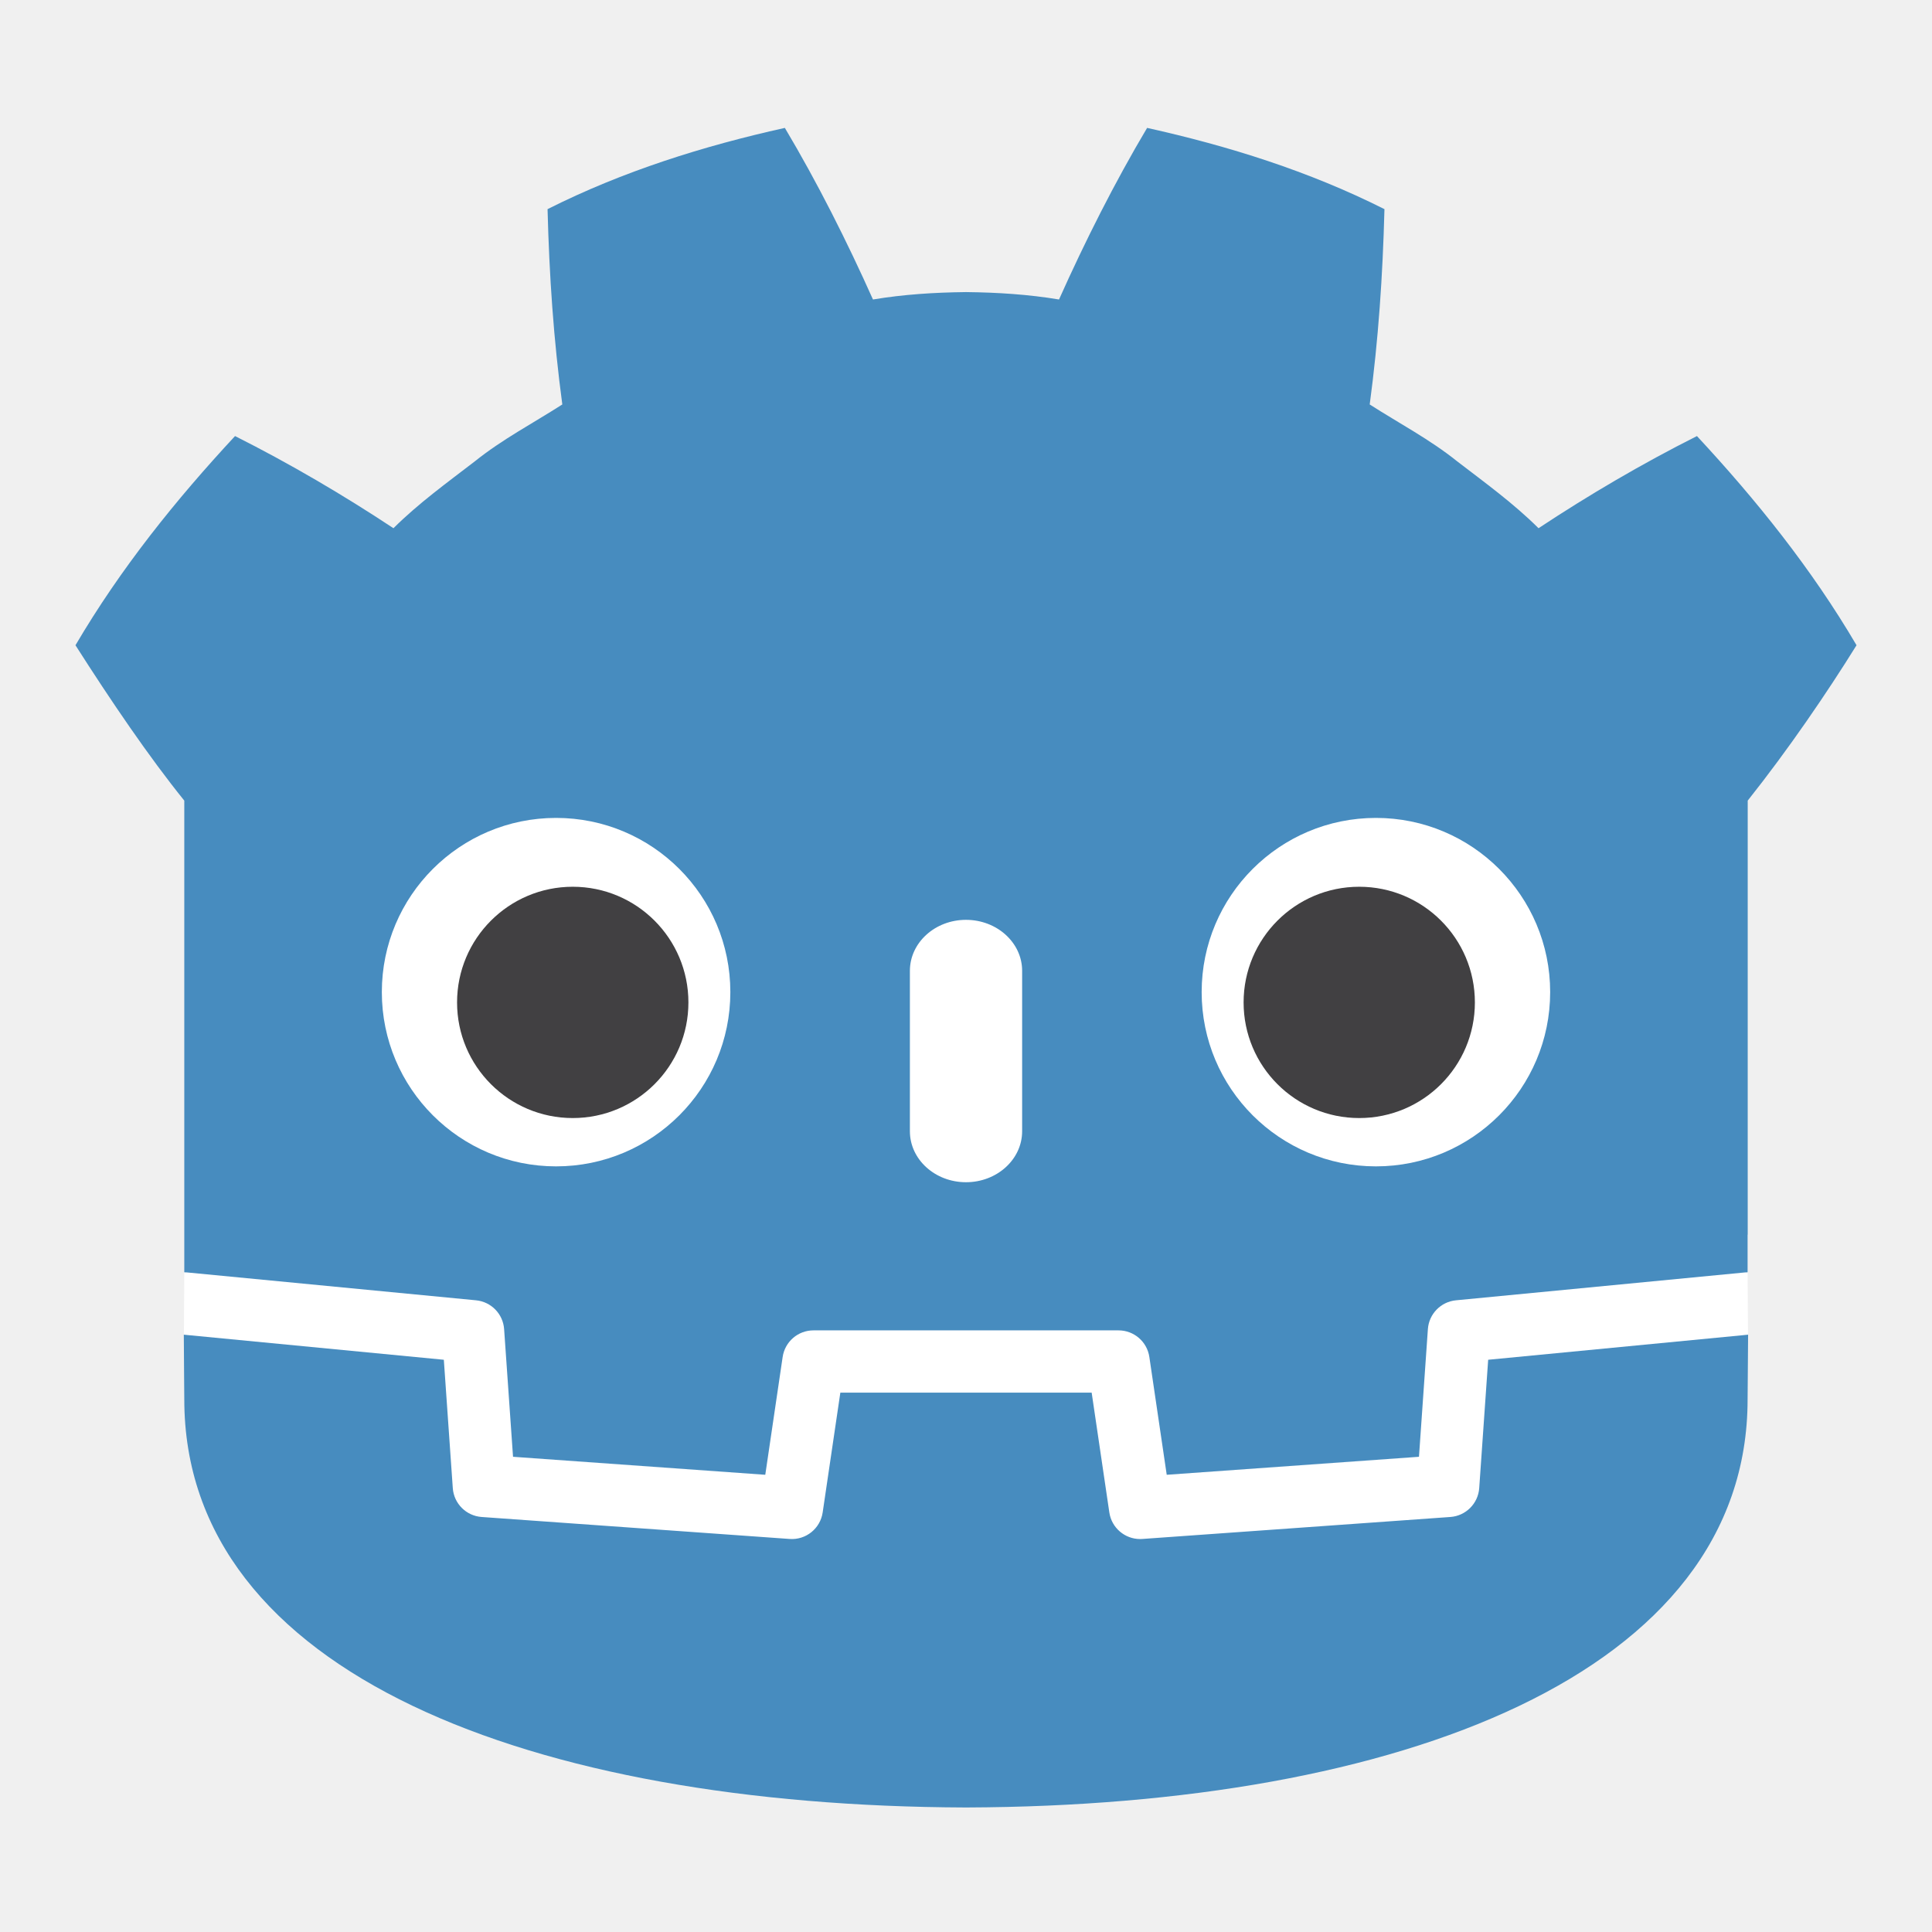
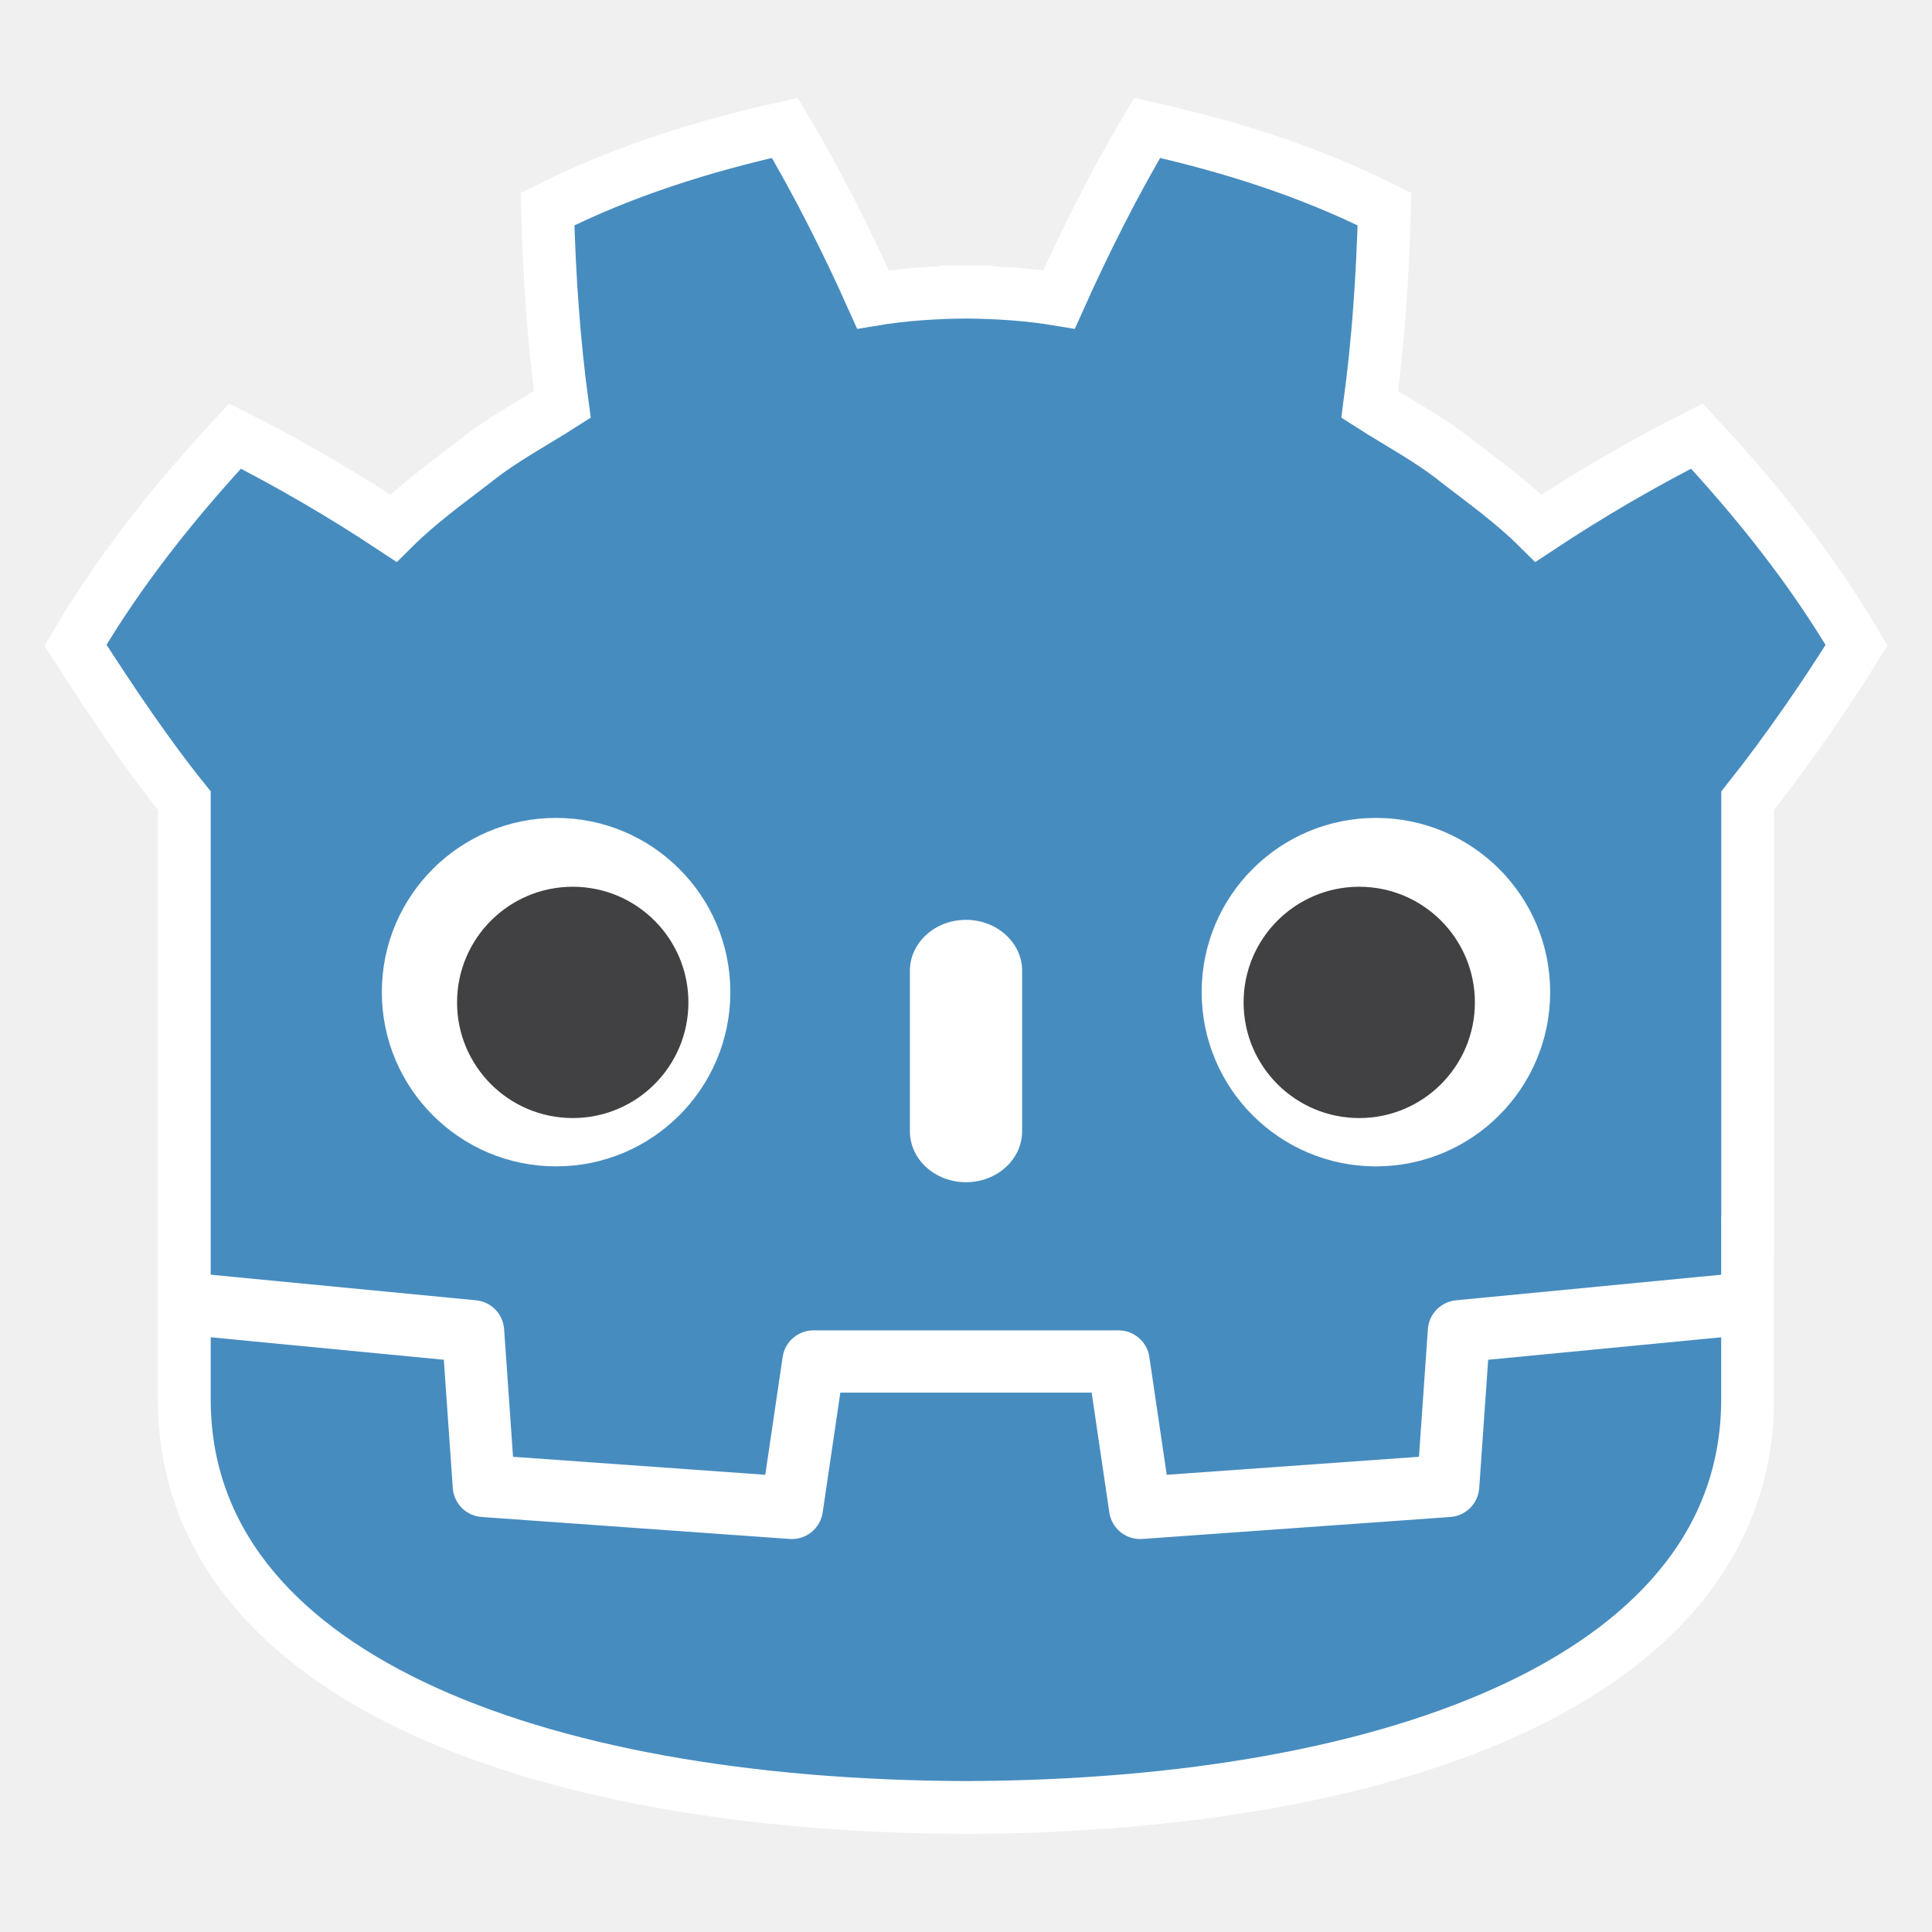
- <svg xmlns="http://www.w3.org/2000/svg" height="1024" width="1024">
-   <path d="m0 0s-.325 1.994-.515 1.976l-36.182-3.491c-2.879-.278-5.115-2.574-5.317-5.459l-.994-14.247-27.992-1.997-1.904 12.912c-.424 2.872-2.932 5.037-5.835 5.037h-38.188c-2.902 0-5.41-2.165-5.834-5.037l-1.905-12.912-27.992 1.997-.994 14.247c-.202 2.886-2.438 5.182-5.317 5.46l-36.2 3.49c-.187.018-.324-1.978-.511-1.978l-.049-7.83 30.658-4.944 1.004-14.374c.203-2.91 2.551-5.263 5.463-5.472l38.551-2.75c.146-.01.29-.016.434-.016 2.897 0 5.401 2.166 5.825 5.038l1.959 13.286h28.005l1.959-13.286c.423-2.871 2.93-5.037 5.831-5.037.142 0 .284.005.423.015l38.556 2.75c2.911.209 5.26 2.562 5.463 5.472l1.003 14.374 30.645 4.966z" fill="#fff" transform="matrix(4.23438 0 0 -4.23438 926.262 674.3451)" />
-   <path d="m0 0v-47.514-6.035-5.492c.108-.001.216-.005.323-.015l36.196-3.49c1.896-.183 3.382-1.709 3.514-3.609l1.116-15.978 31.574-2.253 2.175 14.747c.282 1.912 1.922 3.329 3.856 3.329h38.188c1.933 0 3.573-1.417 3.855-3.329l2.175-14.747 31.575 2.253 1.115 15.978c.133 1.9 1.618 3.425 3.514 3.609l36.182 3.49c.107.01.214.014.322.015v4.711l.015.005v54.325c5.097 6.416 9.923 13.494 13.621 19.449-5.651 9.62-12.575 18.217-19.976 26.182-6.864-3.455-13.531-7.369-19.828-11.534-3.151 3.132-6.7 5.694-10.186 8.372-3.425 2.751-7.285 4.768-10.946 7.118 1.09 8.117 1.629 16.108 1.846 24.448-9.446 4.754-19.519 7.906-29.708 10.17-4.068-6.837-7.788-14.241-11.028-21.479-3.842.642-7.702.88-11.567.926v.006c-.027 0-.052-.006-.075-.006-.024 0-.049.006-.073.006v-.006c-3.872-.046-7.729-.284-11.572-.926-3.238 7.238-6.956 14.642-11.03 21.479-10.184-2.264-20.258-5.416-29.703-10.17.216-8.34.755-16.331 1.848-24.448-3.668-2.35-7.523-4.367-10.949-7.118-3.481-2.678-7.036-5.24-10.188-8.372-6.297 4.165-12.962 8.079-19.828 11.534-7.401-7.965-14.321-16.562-19.974-26.182 4.443-6.974 9.208-13.983 13.621-19.449z" fill="#478cbf" transform="matrix(4.23438 0 0 -4.23438 97.6765 424.3429)" />
-   <path d="m0 0-1.121-16.063c-.135-1.936-1.675-3.477-3.611-3.616l-38.555-2.751c-.094-.007-.188-.01-.281-.01-1.916 0-3.569 1.406-3.852 3.33l-2.211 14.994h-31.459l-2.211-14.994c-.297-2.018-2.101-3.469-4.133-3.32l-38.555 2.751c-1.936.139-3.476 1.68-3.611 3.616l-1.121 16.063-32.547 3.138c.015-3.498.06-7.33.06-8.093 0-34.374 43.605-50.896 97.781-51.086h.066.067c54.176.19 97.766 16.712 97.766 51.086 0 .777.047 4.593.063 8.093z" fill="#478cbf" transform="matrix(4.23438 0 0 -4.23438 788.7623 720.7018)" />
-   <path d="m0 0c0-12.052-9.765-21.815-21.813-21.815-12.042 0-21.81 9.763-21.81 21.815 0 12.044 9.768 21.802 21.81 21.802 12.048 0 21.813-9.758 21.813-21.802" fill="#fff" transform="matrix(4.23438 0 0 -4.23438 387.0978 525.827)" />
-   <path d="m0 0c0-7.994-6.479-14.473-14.479-14.473-7.996 0-14.479 6.479-14.479 14.473s6.483 14.479 14.479 14.479c8 0 14.479-6.485 14.479-14.479" fill="#414042" transform="matrix(4.23438 0 0 -4.23438 364.8732 531.3057)" />
-   <path d="m0 0c-3.878 0-7.021 2.858-7.021 6.381v20.081c0 3.52 3.143 6.381 7.021 6.381s7.028-2.861 7.028-6.381v-20.081c0-3.523-3.15-6.381-7.028-6.381" fill="#fff" transform="matrix(4.23438 0 0 -4.23438 511.9932 626.6036)" />
-   <path d="m0 0c0-12.052 9.765-21.815 21.815-21.815 12.041 0 21.808 9.763 21.808 21.815 0 12.044-9.767 21.802-21.808 21.802-12.05 0-21.815-9.758-21.815-21.802" fill="#fff" transform="matrix(4.23438 0 0 -4.23438 636.9041 525.827)" />
-   <path d="m0 0c0-7.994 6.477-14.473 14.471-14.473 8.002 0 14.479 6.479 14.479 14.473s-6.477 14.479-14.479 14.479c-7.994 0-14.471-6.485-14.471-14.479" fill="#414042" transform="matrix(4.23438 0 0 -4.23438 659.1343 531.3057)" />
+ <svg xmlns="http://www.w3.org/2000/svg" height="1024" width="1024" version="1.1" id="svg18">
+   <defs id="defs22" />
+   <g id="layer1" style="display:inline">
+     <path d="m 0,0 c 0,0 -0.325,1.994 -0.515,1.976 l -36.182,-3.491 c -2.879,-0.278 -5.115,-2.574 -5.317,-5.459 l -0.994,-14.247 -27.992,-1.997 -1.904,12.912 c -0.424,2.872 -2.932,5.037 -5.835,5.037 h -38.188 c -2.902,0 -5.41,-2.165 -5.834,-5.037 l -1.905,-12.912 -27.992,1.997 -0.994,14.247 c -0.202,2.886 -2.438,5.182 -5.317,5.46 l -36.2,3.49 c -0.187,0.018 -0.324,-1.978 -0.511,-1.978 l -0.049,-7.83 30.658,-4.944 1.004,-14.374 c 0.203,-2.91 2.551,-5.263 5.463,-5.472 l 38.551,-2.75 c 0.146,-0.01 0.29,-0.016 0.434,-0.016 2.897,0 5.401,2.166 5.825,5.038 l 1.959,13.286 h 28.005 l 1.959,-13.286 c 0.423,-2.871 2.93,-5.037 5.831,-5.037 0.142,0 0.284,0.005 0.423,0.015 l 38.556,2.75 c 2.911,0.209 5.26,2.562 5.463,5.472 l 1.003,14.374 30.645,4.966 z" fill="#ffffff" transform="matrix(4.23438,0,0,-4.23438,926.262,674.3451)" id="path2" />
+     <path d="m 0,0 v -47.514 -6.035 -5.492 c 0.108,-0.001 0.216,-0.005 0.323,-0.015 l 36.196,-3.49 c 1.896,-0.183 3.382,-1.709 3.514,-3.609 l 1.116,-15.978 31.574,-2.253 2.175,14.747 c 0.282,1.912 1.922,3.329 3.856,3.329 h 38.188 c 1.933,0 3.573,-1.417 3.855,-3.329 l 2.175,-14.747 31.575,2.253 1.115,15.978 c 0.133,1.9 1.618,3.425 3.514,3.609 l 36.182,3.49 c 0.107,0.01 0.214,0.014 0.322,0.015 v 4.711 l 0.015,0.005 V 0 c 5.097,6.416 9.923,13.494 13.621,19.449 -5.651,9.62 -12.575,18.217 -19.976,26.182 -6.864,-3.455 -13.531,-7.369 -19.828,-11.534 -3.151,3.132 -6.7,5.694 -10.186,8.372 -3.425,2.751 -7.285,4.768 -10.946,7.118 1.09,8.117 1.629,16.108 1.846,24.448 -9.446,4.754 -19.519,7.906 -29.708,10.17 -4.068,-6.837 -7.788,-14.241 -11.028,-21.479 -3.842,0.642 -7.702,0.88 -11.567,0.926 v 0.006 c -0.027,0 -0.052,-0.006 -0.075,-0.006 -0.024,0 -0.049,0.006 -0.073,0.006 V 63.652 C 93.903,63.606 90.046,63.368 86.203,62.726 82.965,69.964 79.247,77.368 75.173,84.205 64.989,81.941 54.915,78.789 45.47,74.035 45.686,65.695 46.225,57.704 47.318,49.587 43.65,47.237 39.795,45.22 36.369,42.469 32.888,39.791 29.333,37.229 26.181,34.097 19.884,38.262 13.219,42.176 6.353,45.631 -1.048,37.666 -7.968,29.069 -13.621,19.449 -9.178,12.475 -4.413,5.466 0,0 Z" fill="#478cbf" id="path4" transform="matrix(4.23438,0,0,-4.23438,97.6765,424.3429)" />
+     <path d="m 0,0 -1.121,-16.063 c -0.135,-1.936 -1.675,-3.477 -3.611,-3.616 l -38.555,-2.751 c -0.094,-0.007 -0.188,-0.01 -0.281,-0.01 -1.916,0 -3.569,1.406 -3.852,3.33 l -2.211,14.994 H -81.09 l -2.211,-14.994 c -0.297,-2.018 -2.101,-3.469 -4.133,-3.32 l -38.555,2.751 c -1.936,0.139 -3.476,1.68 -3.611,3.616 L -130.721,0 -163.268,3.138 c 0.015,-3.498 0.06,-7.33 0.06,-8.093 0,-34.374 43.605,-50.896 97.781,-51.086 h 0.066 0.067 c 54.176,0.19 97.766,16.712 97.766,51.086 0,0.777 0.047,4.593 0.063,8.093 z" fill="#478cbf" id="path6" transform="matrix(4.23438,0,0,-4.23438,788.7623,720.7018)" />
+     <path d="m 0,0 c 0,-12.052 -9.765,-21.815 -21.813,-21.815 -12.042,0 -21.81,9.763 -21.81,21.815 0,12.044 9.768,21.802 21.81,21.802 C -9.765,21.802 0,12.044 0,0" fill="#ffffff" transform="matrix(4.23438,0,0,-4.23438,387.0978,525.827)" id="path8" />
+     <path d="m 0,0 c 0,-7.994 -6.479,-14.473 -14.479,-14.473 -7.996,0 -14.479,6.479 -14.479,14.473 0,7.994 6.483,14.479 14.479,14.479 C -6.479,14.479 0,7.994 0,0" fill="#414042" transform="matrix(4.23438,0,0,-4.23438,364.8732,531.3057)" id="path10" />
+     <path d="m 0,0 c -3.878,0 -7.021,2.858 -7.021,6.381 v 20.081 c 0,3.52 3.143,6.381 7.021,6.381 3.878,0 7.028,-2.861 7.028,-6.381 V 6.381 C 7.028,2.858 3.878,0 0,0" fill="#ffffff" transform="matrix(4.23438,0,0,-4.23438,511.9932,626.6036)" id="path12" />
+     <path d="m 0,0 c 0,-12.052 9.765,-21.815 21.815,-21.815 12.041,0 21.808,9.763 21.808,21.815 0,12.044 -9.767,21.802 -21.808,21.802 C 9.765,21.802 0,12.044 0,0" fill="#ffffff" transform="matrix(4.23438,0,0,-4.23438,636.904,525.827)" id="path14" />
+     <path d="m 0,0 c 0,-7.994 6.477,-14.473 14.471,-14.473 8.002,0 14.479,6.479 14.479,14.473 0,7.994 -6.477,14.479 -14.479,14.479 C 6.477,14.479 0,7.994 0,0" fill="#414042" transform="matrix(4.23438,0,0,-4.23438,659.1343,531.3057)" id="path16" />
+   </g>
+   <g id="layer2">
+     <path id="path2-3" style="fill:none;stroke:#ffffff;stroke-width:28;stroke-dasharray:none;stroke-opacity:1" d="m 415.988,67.787 c -43.123,9.587 -85.782,22.932 -125.775,43.063 0.915,35.315 3.198,69.153 7.826,103.523 -15.532,9.951 -31.856,18.492 -46.363,30.141 -14.74,11.34 -29.792,22.187 -43.139,35.449 C 181.873,262.327 153.651,245.753 124.578,231.123 93.24,264.85 63.937,301.254 40,341.988 c 18.812,29.529 38.989,59.21 57.676,82.355 v 201.191 c 0,0 0.002,112.918 0.002,116.148 0,145.552 184.639,215.512 414.041,216.316 h 0.279 0.285 c 229.402,-0.805 413.979,-70.764 413.979,-216.316 0,-3.29 -0.002,-87.287 -0.002,-87.287 l 0.064,-0.021 V 424.344 C 947.907,397.174 968.342,367.203 984,341.988 c -23.928,-40.735 -53.247,-77.138 -84.586,-110.865 -29.065,14.63 -57.295,31.204 -83.959,48.84 -13.343,-13.262 -28.37,-24.11 -43.131,-35.449 -14.503,-11.649 -30.848,-20.19 -46.35,-30.141 4.615,-34.37 6.898,-68.209 7.816,-103.523 C 693.793,90.719 651.14,77.374 607.996,67.787 590.771,96.738 575.018,128.088 561.299,158.736 c -16.268,-2.718 -32.613,-3.725 -48.979,-3.92 v -0.025 c -0.114,0 -0.221,0.025 -0.318,0.025 -0.102,0 -0.207,-0.025 -0.309,-0.025 v 0.025 c -16.396,0.195 -32.727,1.201 -49,3.92 -13.711,-30.648 -29.454,-61.999 -46.705,-90.949 z" />
+   </g>
</svg>
